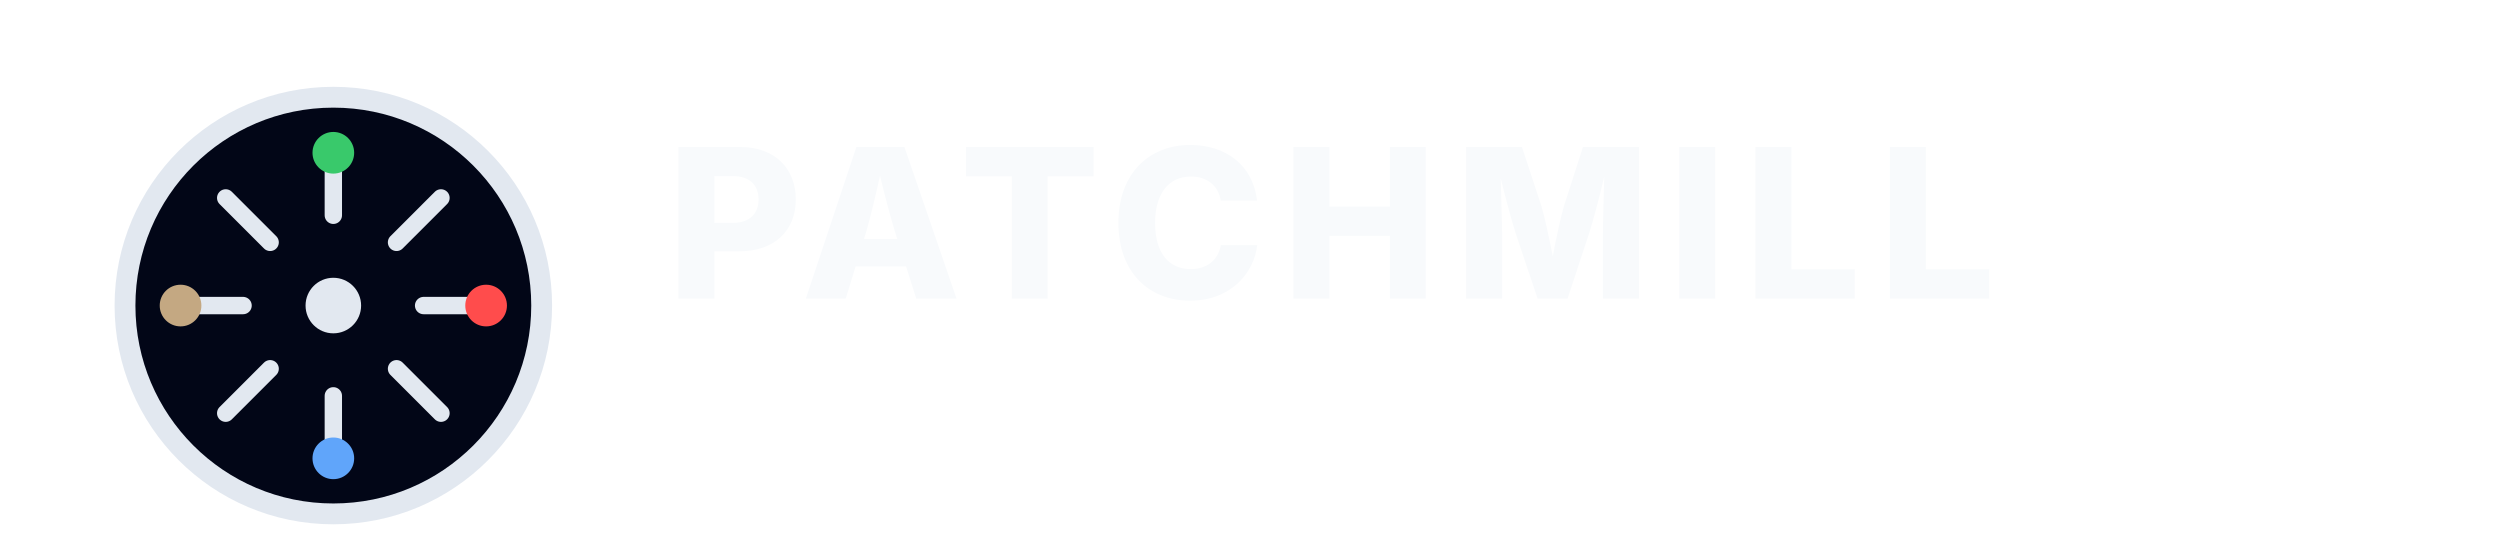
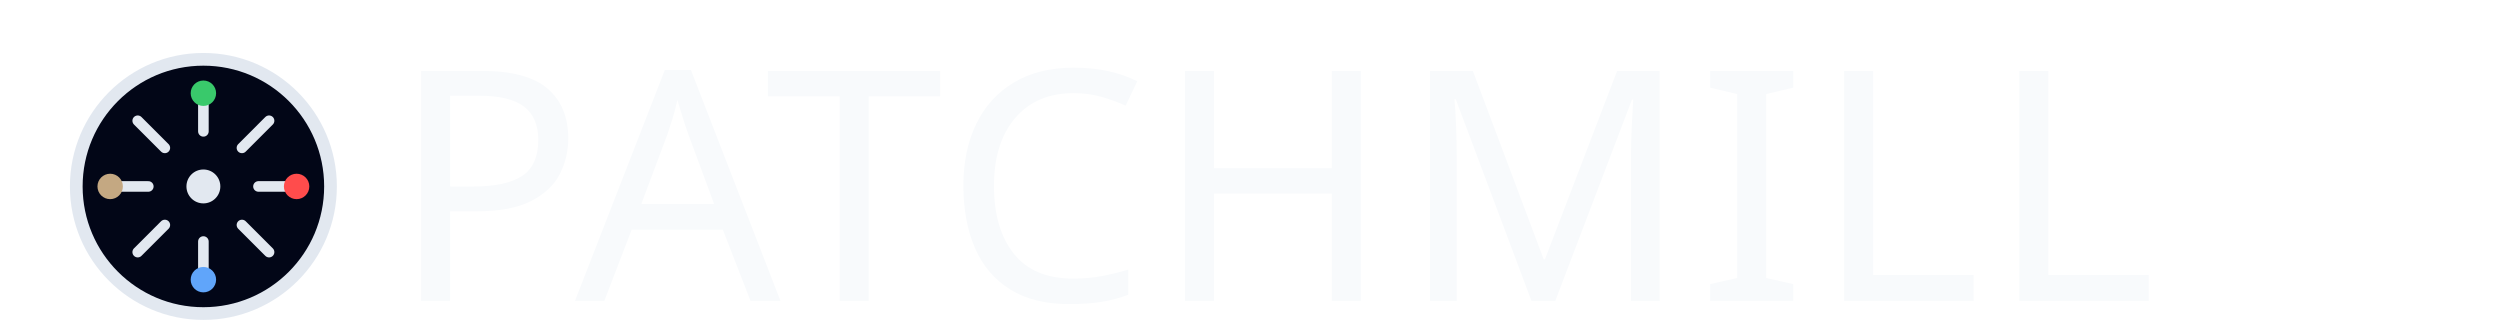
- <svg xmlns="http://www.w3.org/2000/svg" viewBox="0 0 360 78" role="img" aria-label="Patchmill">
+ <svg xmlns="http://www.w3.org/2000/svg" viewBox="0 0 590 78" role="img" aria-label="Patchmill">
  <g transform="translate(16 12)">
    <circle cx="32" cy="32" r="30" fill="#020617" stroke="#e2e8f0" stroke-width="3" />
    <circle cx="32" cy="32" r="4" fill="#e2e8f0" />
    <g stroke="#e2e8f0" stroke-width="2.5" stroke-linecap="round">
      <path d="M32 10v9" />
      <path d="M32 45v9" />
      <path d="M10 32h9" />
      <path d="M45 32h9" />
      <path d="M16.5 16.5l6.4 6.4" />
      <path d="M41.1 41.1l6.4 6.4" />
      <path d="M47.5 16.5l-6.4 6.4" />
      <path d="M22.9 41.1l-6.4 6.4" />
    </g>
    <circle cx="32" cy="10" r="3" fill="#39c96b" />
    <circle cx="54" cy="32" r="3" fill="#ff4c4c" />
    <circle cx="32" cy="54" r="3" fill="#60a5fa" />
    <circle cx="10" cy="32" r="3" fill="#c4a882" />
  </g>
-   <text x="96" y="43" fill="#f8fafc" font-family="Inter, ui-sans-serif, system-ui, -apple-system, BlinkMacSystemFont, 'Segoe UI', sans-serif" font-size="30" font-weight="800" letter-spacing="0.08em">PATCHMILL</text>
+   <text x="92" y="71" fill="#f8fafc" font-family="Noto Sans, Arial, sans-serif" font-size="76" font-weight="400" letter-spacing="0.02em">PATCHMILL</text>
</svg>
